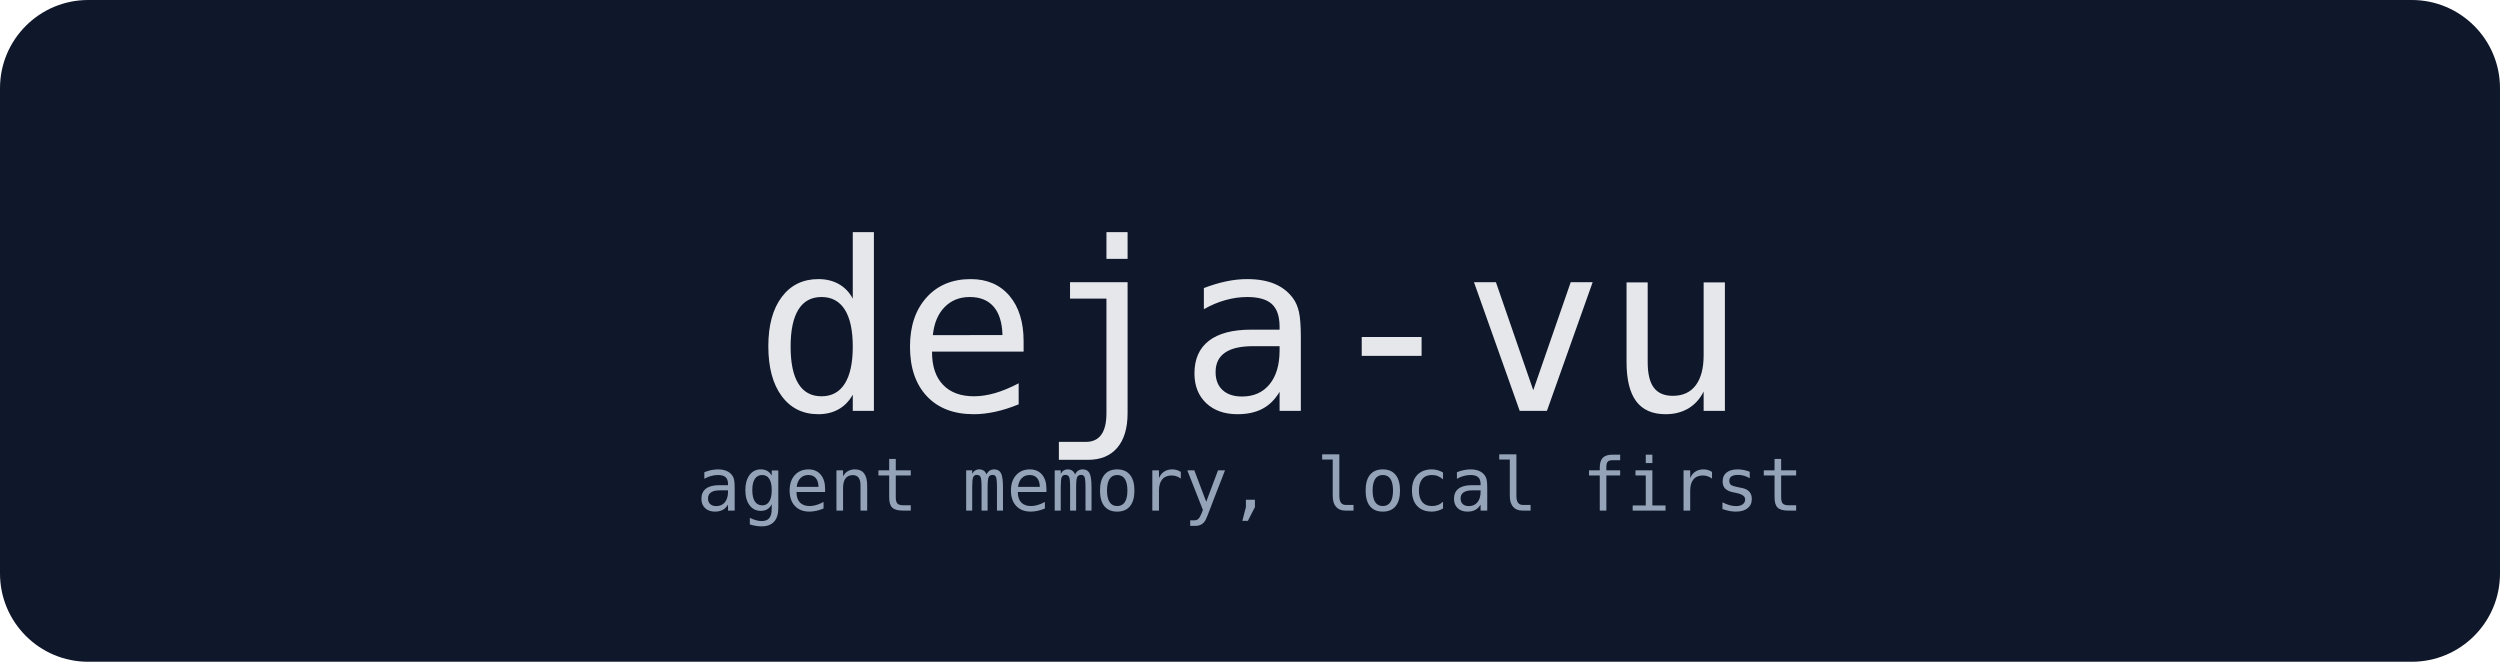
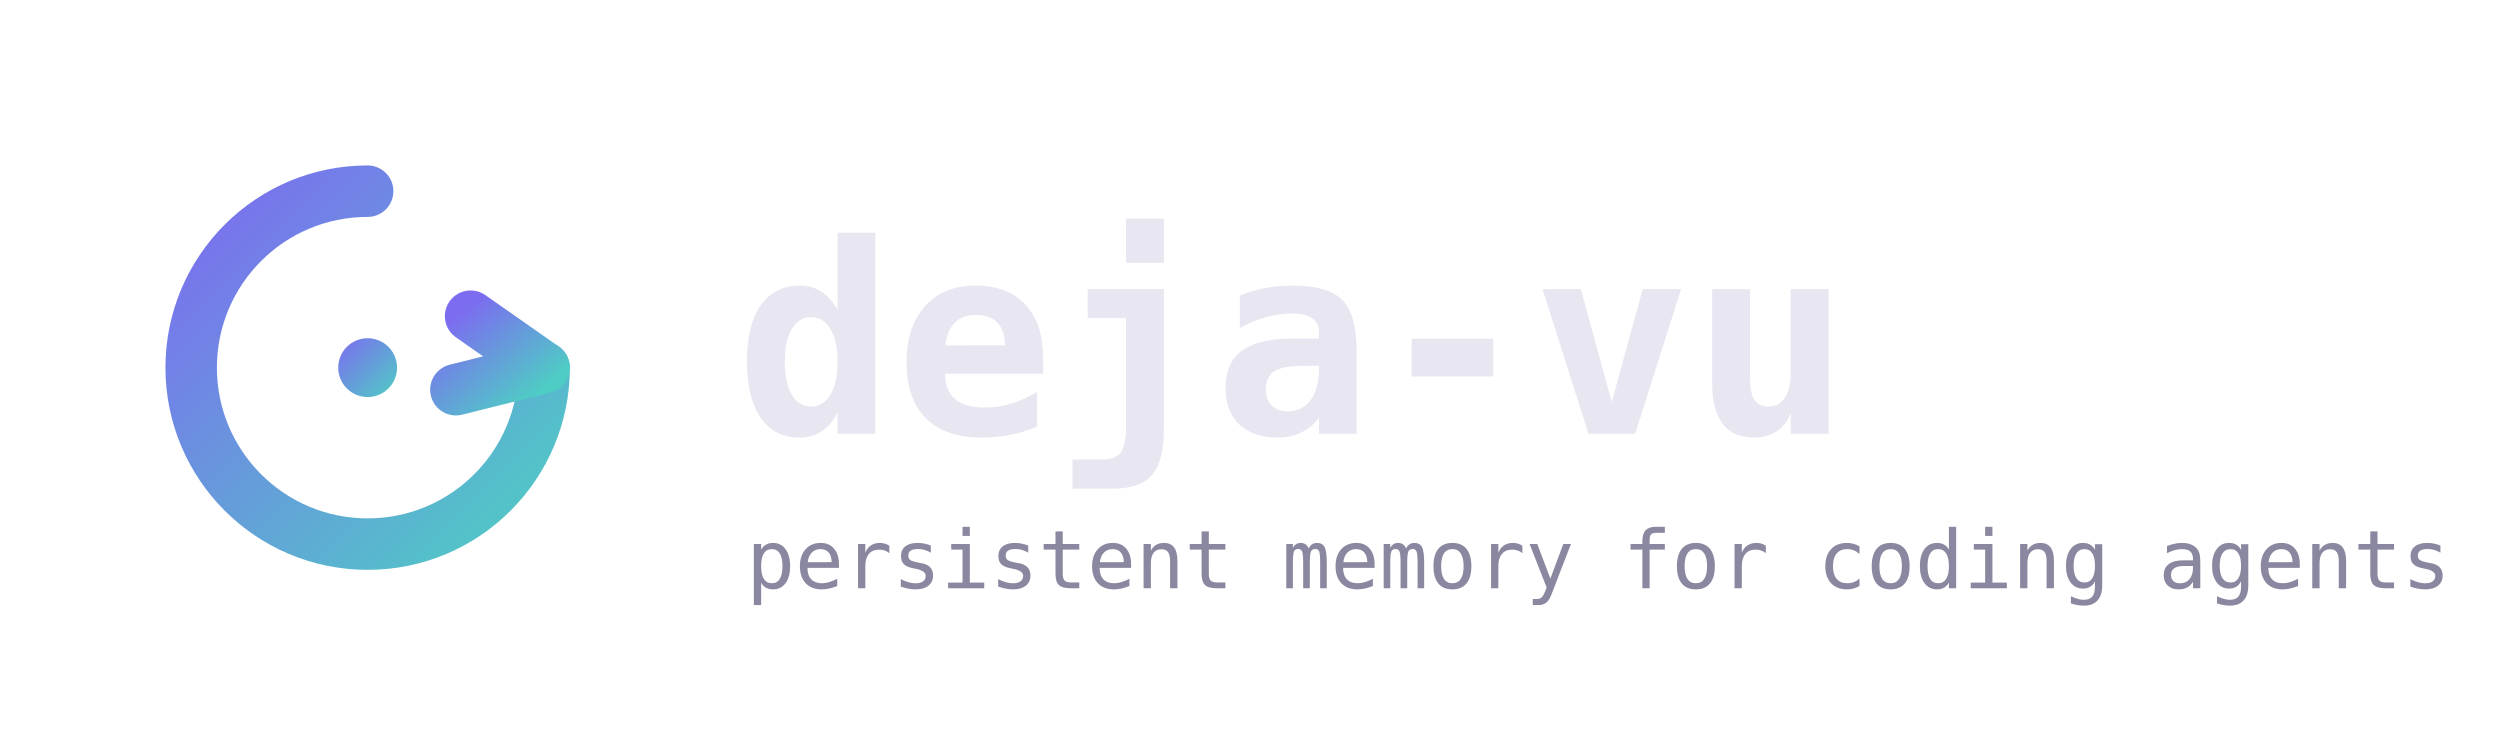
- <svg xmlns="http://www.w3.org/2000/svg" width="680" height="180" viewBox="0 0 680 180" role="img" aria-label="deja-vu">
-   <rect width="680" height="180" rx="24" fill="#0f172a" />
-   <text x="50%" y="52%" text-anchor="middle" dominant-baseline="middle" font-family="ui-monospace, SFMono-Regular, Menlo, monospace" font-size="64" fill="#e5e7eb">deja-vu</text>
-   <text x="50%" y="74%" text-anchor="middle" dominant-baseline="middle" font-family="ui-monospace, SFMono-Regular, Menlo, monospace" font-size="20" fill="#94a3b8">agent memory, local first</text>
+ <svg xmlns="http://www.w3.org/2000/svg" width="680" height="200" viewBox="0 0 680 200" role="img" aria-label="deja-vu">
+   <defs>
+     <linearGradient id="g" x1="0" y1="0" x2="1" y2="1">
+       <stop offset="0" stop-color="#7c6cf0" />
+       <stop offset="1" stop-color="#4ecdc4" />
+     </linearGradient>
+   </defs>
+   <g transform="translate(36,36)">
+     <path d="M64 16 A48 48 0 1 0 112 64" fill="none" stroke="url(#g)" stroke-width="14" stroke-linecap="round" />
+     <path d="M112 64 l-20 -14 M112 64 l-24 6" fill="none" stroke="url(#g)" stroke-width="14" stroke-linecap="round" />
+     <circle cx="64" cy="64" r="8" fill="url(#g)" />
+   </g>
+   <g font-family="SF Mono, JetBrains Mono, Fira Code, Menlo, monospace">
+     <text x="200" y="118" font-size="72" font-weight="700" fill="#e8e6f0">deja-vu</text>
+     <text x="203" y="160" font-size="22" fill="#8a87a0">persistent memory for coding agents</text>
+   </g>
+   <style>
+     @media (prefers-color-scheme: light) {
+       text { fill: #1d1b2e; }
+       text + text { fill: #5a5770; }
+     }
+   </style>
</svg>
